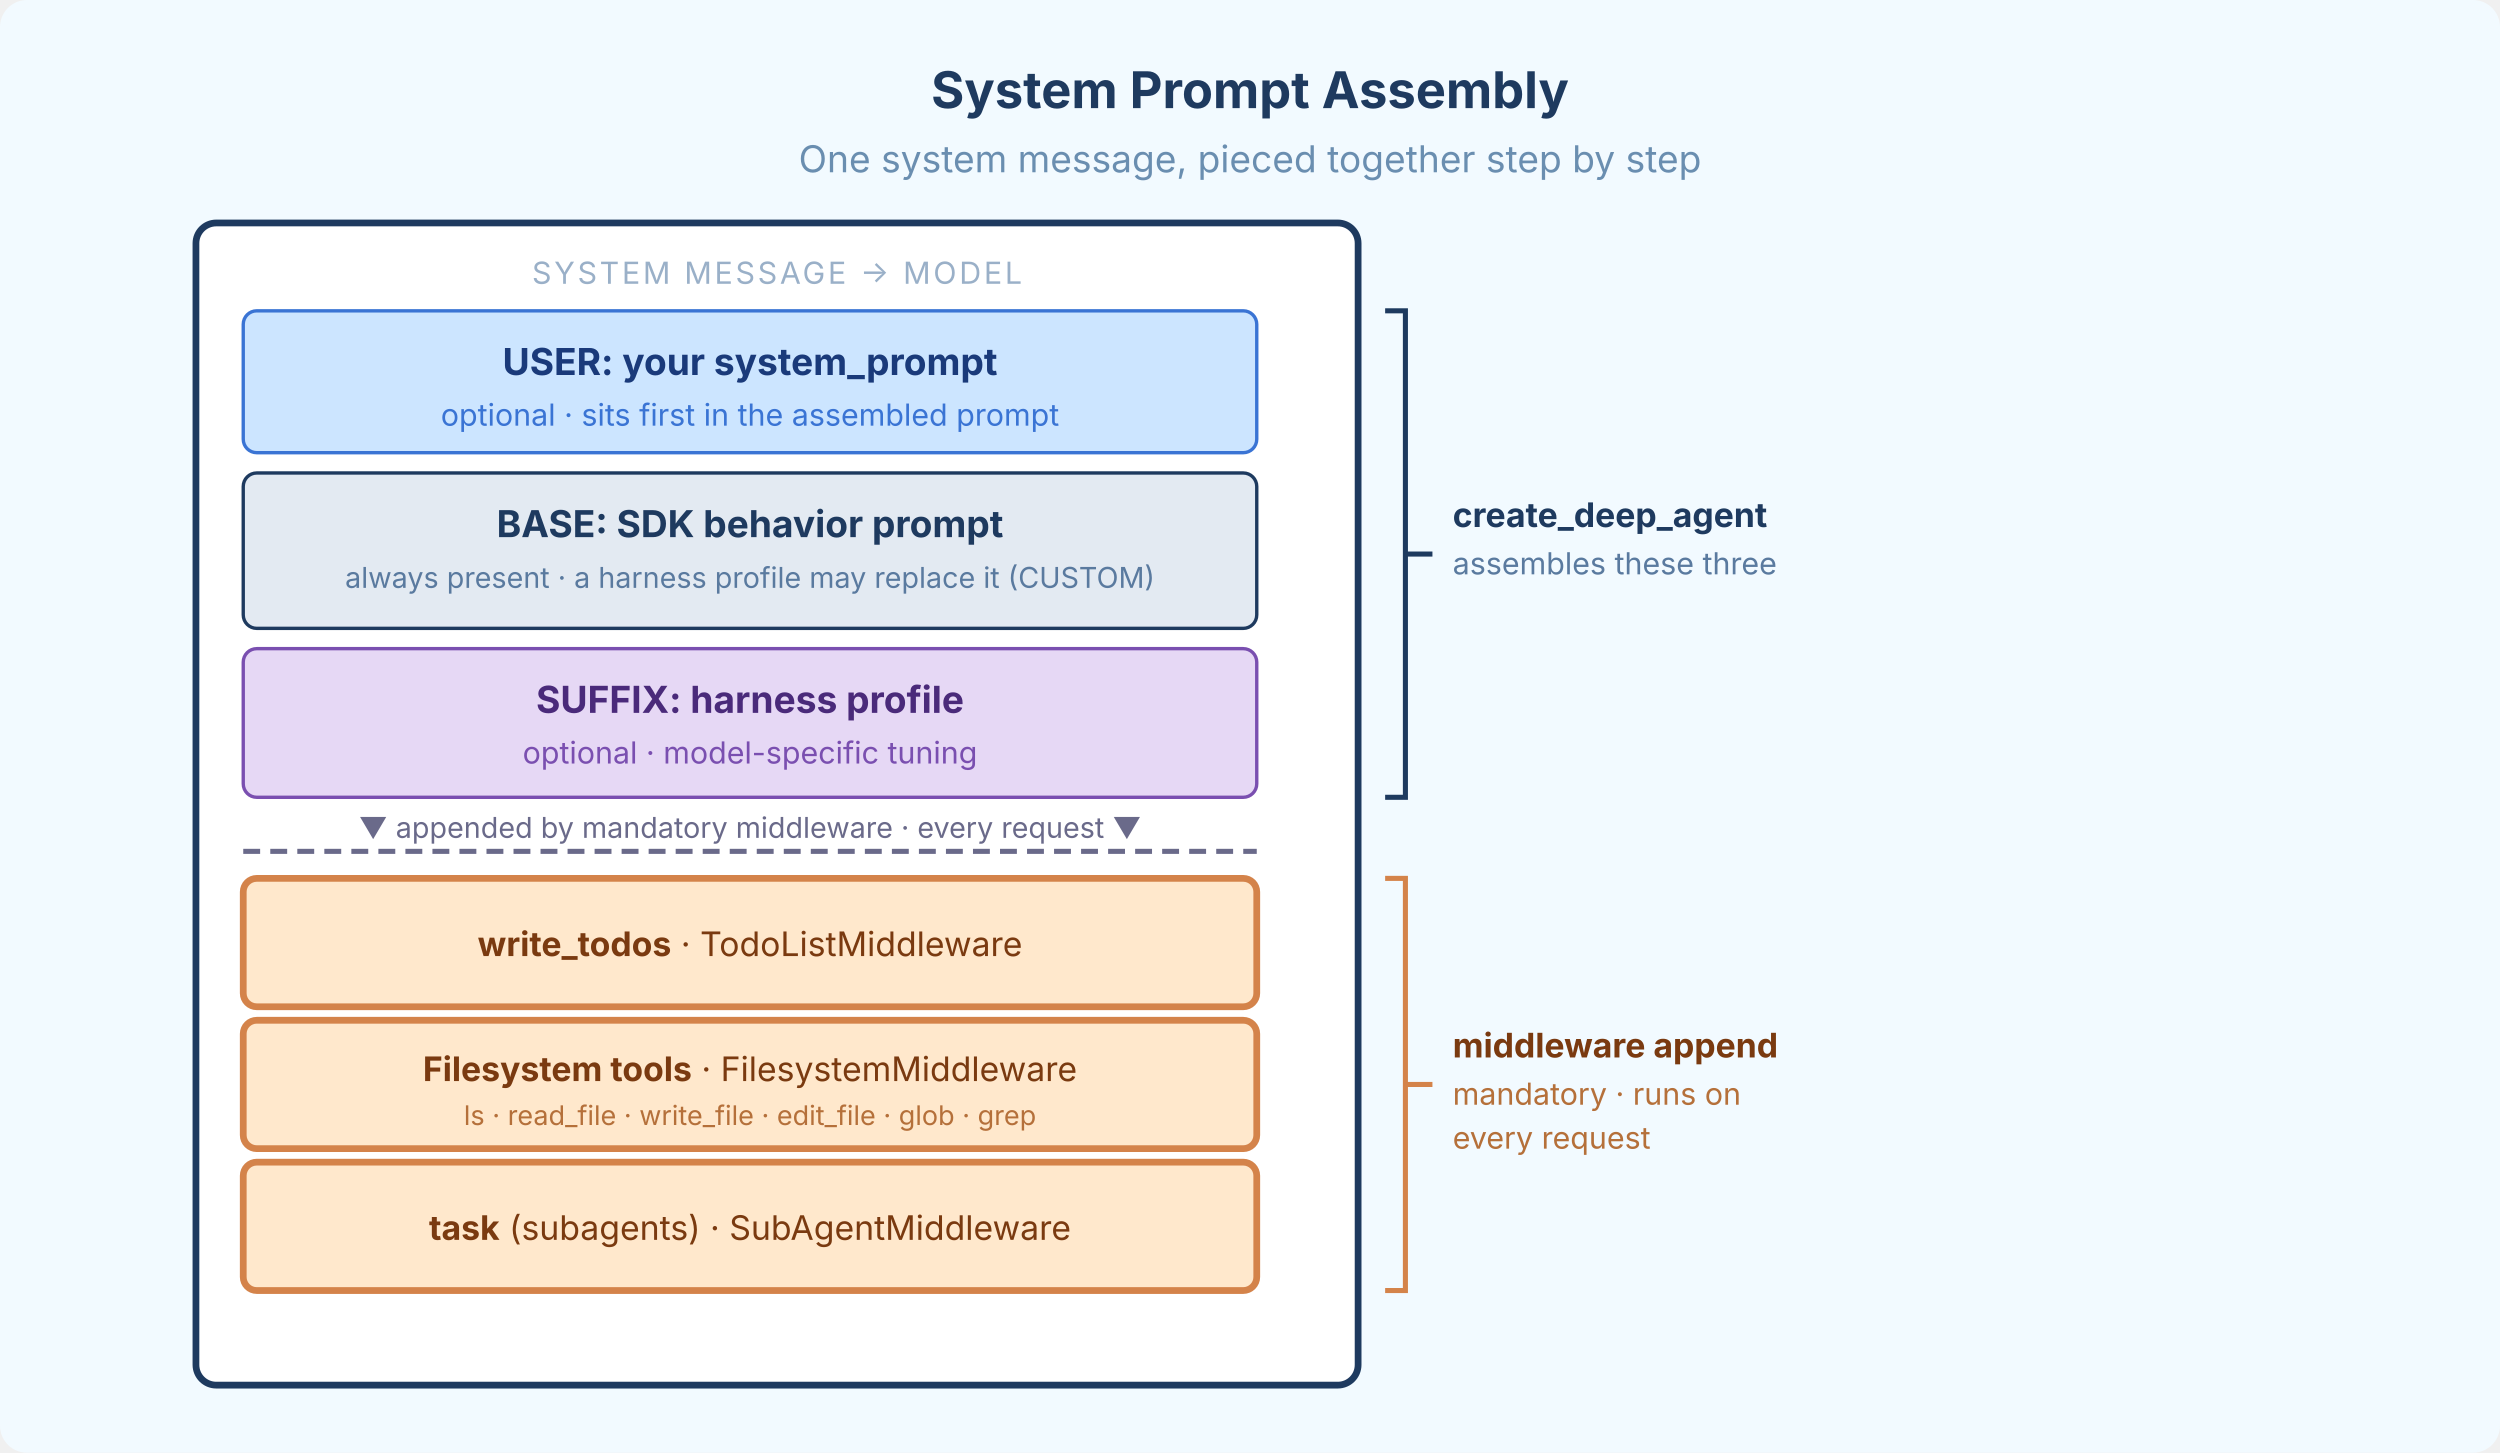
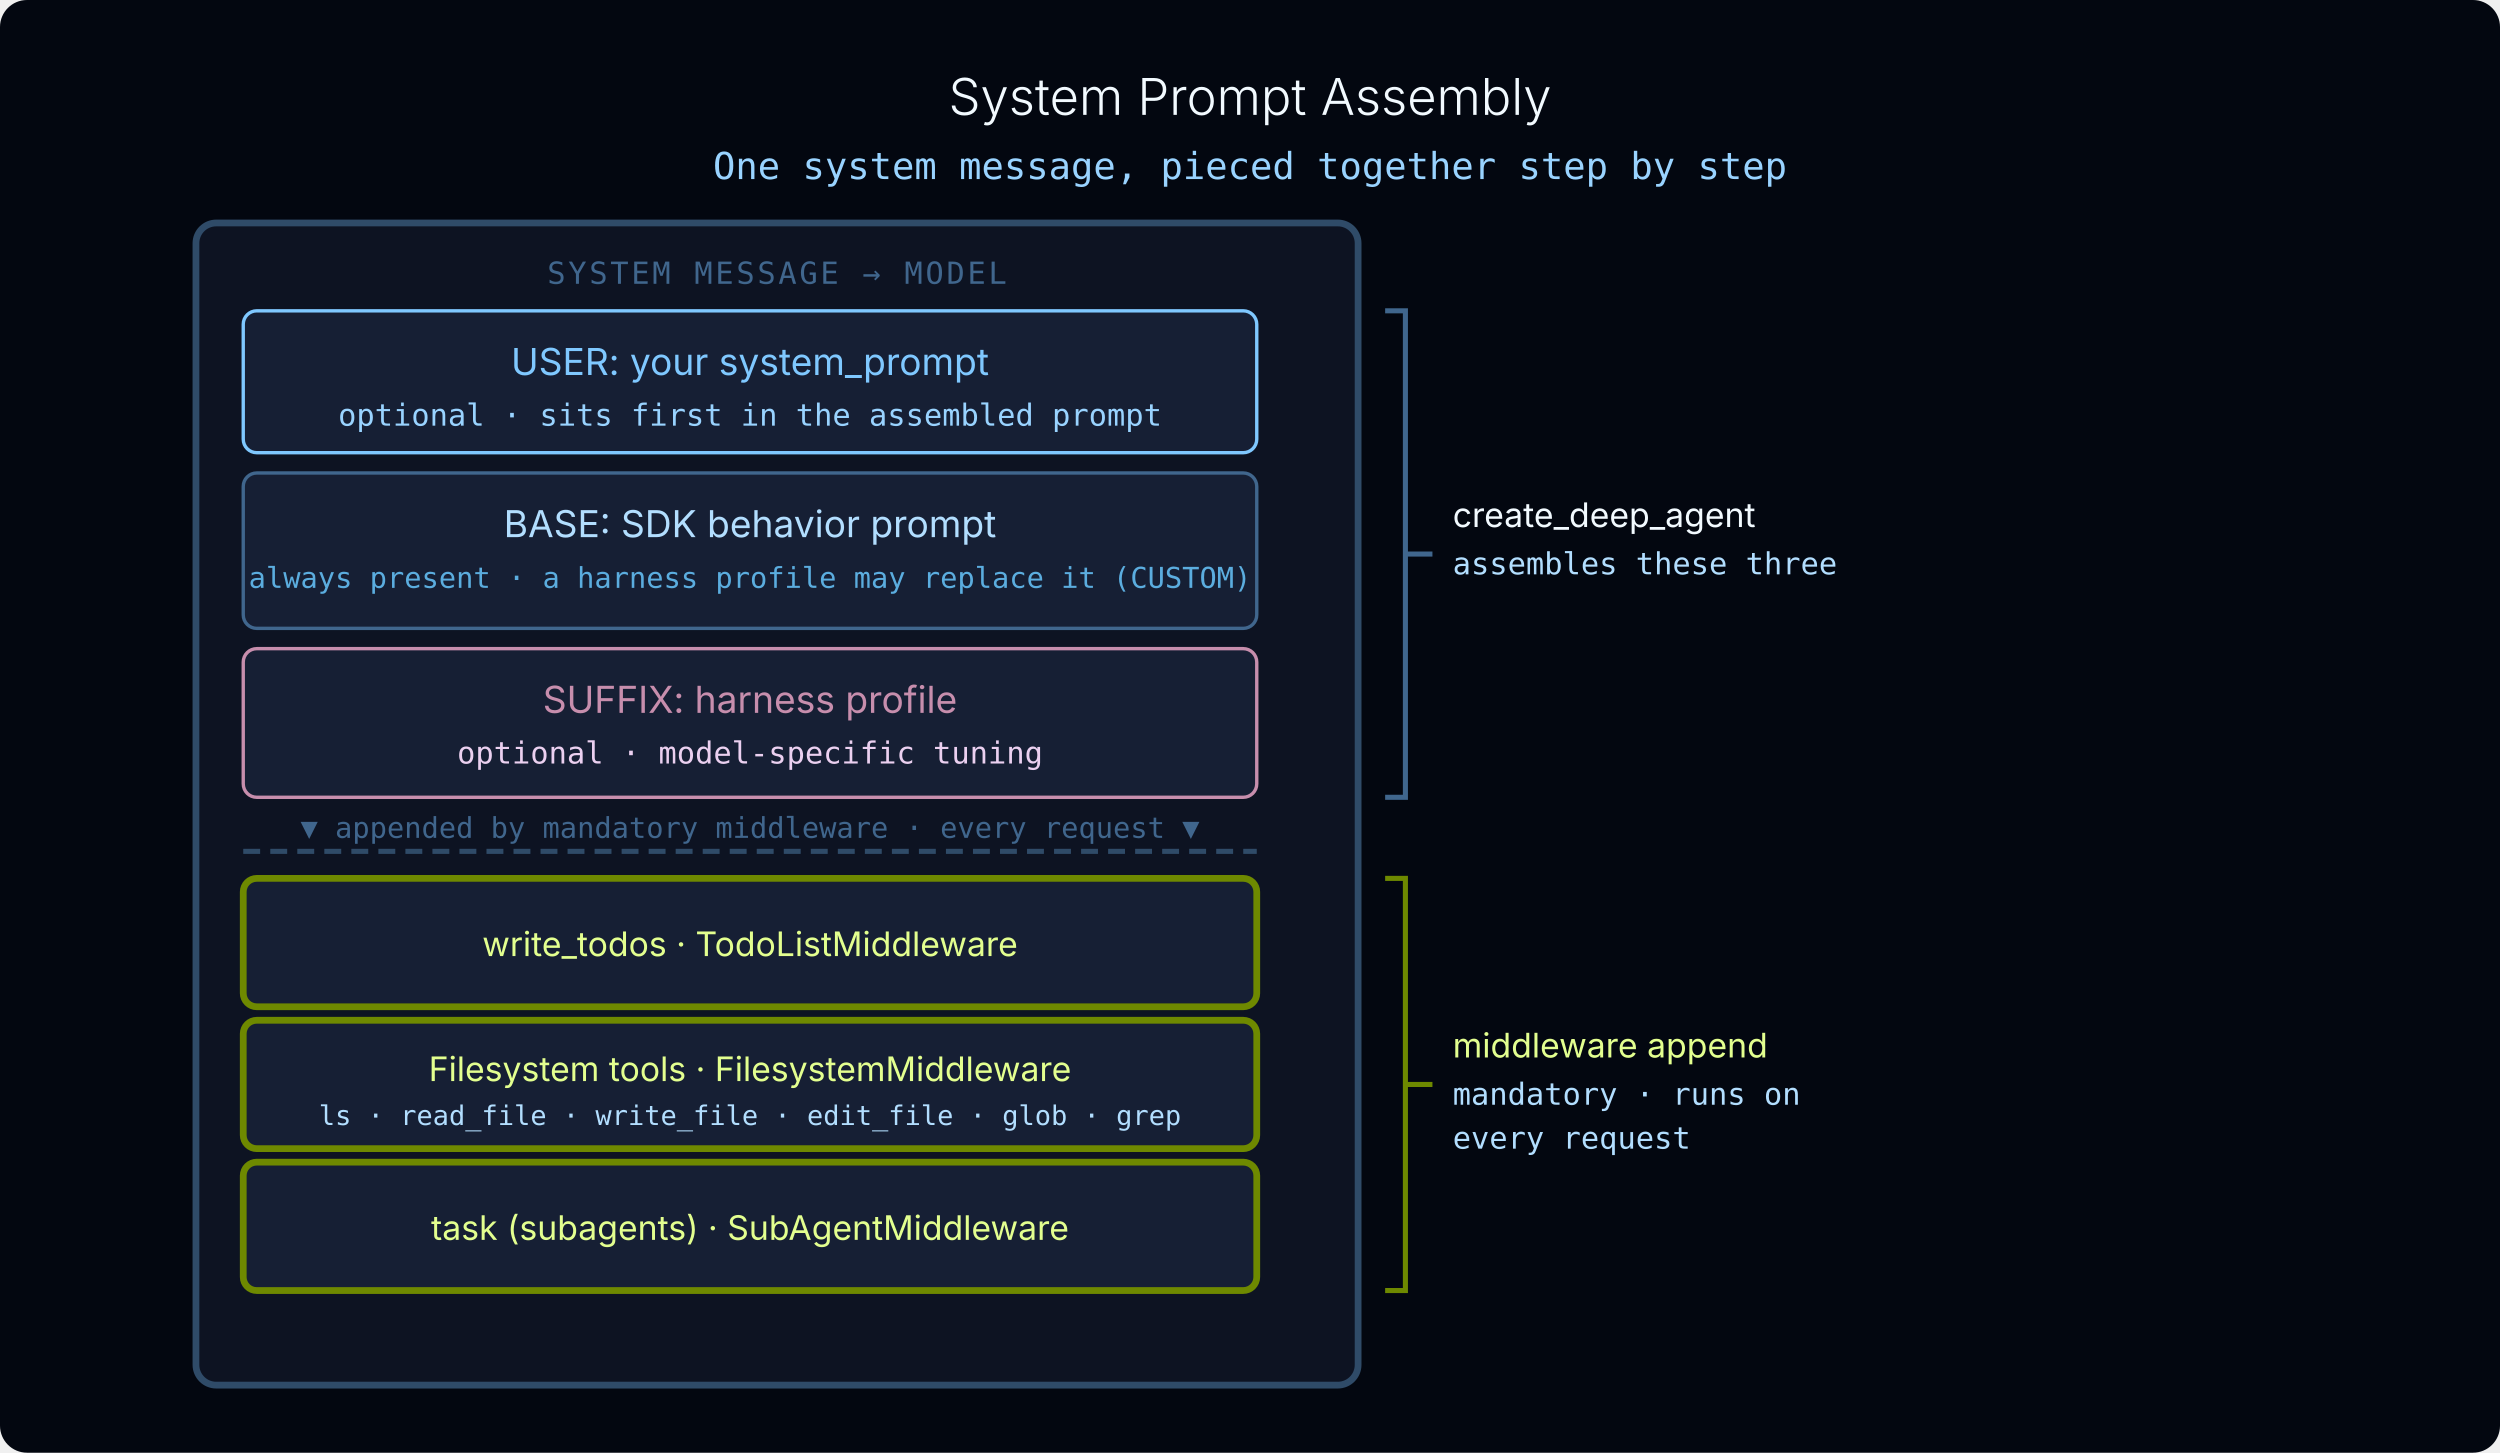
- <svg xmlns="http://www.w3.org/2000/svg" width="740" height="430" font-family="-apple-system, BlinkMacSystemFont, 'Segoe UI', sans-serif">
-   <rect width="740" height="430" fill="#F2FAFF" rx="8" />
-   <text x="370" y="32" text-anchor="middle" font-size="15" font-weight="700" fill="#1E3A5F">System Prompt Assembly</text>
-   <text x="370" y="51" text-anchor="middle" font-size="11" fill="#6A8EB0">One system message, pieced together step by step</text>
-   <rect x="58" y="66" width="344" height="344" rx="6" fill="white" stroke="#1E3A5F" stroke-width="2" />
-   <text x="230" y="84" text-anchor="middle" font-size="9" fill="#9AB0C8" letter-spacing="0.8">SYSTEM MESSAGE  →  MODEL</text>
-   <rect x="72" y="92" width="300" height="42" rx="4" fill="#CCE5FF" stroke="#3A74D4" stroke-width="1" />
-   <text x="222" y="111" text-anchor="middle" font-size="11" font-weight="700" fill="#1A3A7A">USER: your system_prompt</text>
-   <text x="222" y="126" text-anchor="middle" font-size="9" fill="#3A74D4">optional · sits first in the assembled prompt</text>
-   <rect x="72" y="140" width="300" height="46" rx="4" fill="#E3EAF2" stroke="#1E3A5F" stroke-width="1" />
-   <text x="222" y="159" text-anchor="middle" font-size="11" font-weight="700" fill="#1E3A5F">BASE: SDK behavior prompt</text>
-   <text x="222" y="174" text-anchor="middle" font-size="8.5" fill="#5A7A9F">always present · a harness profile may replace it (CUSTOM)</text>
-   <rect x="72" y="192" width="300" height="44" rx="4" fill="#E6D8F5" stroke="#7A4FB0" stroke-width="1" />
-   <text x="222" y="211" text-anchor="middle" font-size="11" font-weight="700" fill="#4A2A7A">SUFFIX: harness profile</text>
-   <text x="222" y="226" text-anchor="middle" font-size="9" fill="#7A4FB0">optional · model-specific tuning</text>
-   <line x1="72" y1="252" x2="372" y2="252" stroke="#6A6A8A" stroke-width="1.5" stroke-dasharray="5,3" />
-   <text x="222" y="248" text-anchor="middle" font-size="8.5" fill="#6A6A8A">▼  appended by mandatory middleware · every request  ▼</text>
-   <rect x="72" y="260" width="300" height="38" rx="4" fill="#FFE8CC" stroke="#D4834A" stroke-width="2" />
-   <text x="222" y="283" text-anchor="middle" font-size="10" fill="#7A3A10">
-     <tspan font-weight="700">write_todos</tspan>  ·  TodoListMiddleware</text>
-   <rect x="72" y="302" width="300" height="38" rx="4" fill="#FFE8CC" stroke="#D4834A" stroke-width="2" />
-   <text x="222" y="320" text-anchor="middle" font-size="10" fill="#7A3A10">
-     <tspan font-weight="700">Filesystem tools</tspan>  ·  FilesystemMiddleware</text>
-   <text x="222" y="333" text-anchor="middle" font-size="8" fill="#B5703A">ls · read_file · write_file · edit_file · glob · grep</text>
-   <rect x="72" y="344" width="300" height="38" rx="4" fill="#FFE8CC" stroke="#D4834A" stroke-width="2" />
-   <text x="222" y="367" text-anchor="middle" font-size="10" fill="#7A3A10">
-     <tspan font-weight="700">task</tspan> (subagents)  ·  SubAgentMiddleware</text>
-   <path d="M 410 92 L 416 92 L 416 236 L 410 236" fill="none" stroke="#1E3A5F" stroke-width="1.5" />
-   <line x1="416" y1="164" x2="424" y2="164" stroke="#1E3A5F" stroke-width="1.5" />
-   <text x="430" y="156" font-size="10" font-weight="700" fill="#1E3A5F">create_deep_agent</text>
-   <text x="430" y="170" font-size="9" fill="#5A7A9F">assembles these three</text>
-   <path d="M 410 260 L 416 260 L 416 382 L 410 382" fill="none" stroke="#D4834A" stroke-width="1.5" />
-   <line x1="416" y1="321" x2="424" y2="321" stroke="#D4834A" stroke-width="1.5" />
-   <text x="430" y="313" font-size="10" font-weight="700" fill="#7A3A10">middleware append</text>
-   <text x="430" y="327" font-size="9" fill="#B5703A">mandatory · runs on</text>
-   <text x="430" y="340" font-size="9" fill="#B5703A">every request</text>
+ <svg xmlns="http://www.w3.org/2000/svg" width="740" height="430" font-family="'Inter', -apple-system, BlinkMacSystemFont, 'Segoe UI', sans-serif">
+   <rect width="740" height="430" fill="#030710" rx="8" />
+   <text x="370" y="34" text-anchor="middle" font-size="15" font-weight="300" fill="#F2FAFF">System Prompt Assembly</text>
+   <text x="370" y="53" text-anchor="middle" font-size="11" fill="#99D3FF" font-family="'IBM Plex Mono', ui-monospace, SFMono-Regular, Menlo, Consolas, monospace">One system message, pieced together step by step</text>
+   <rect x="58" y="66" width="344" height="344" rx="6" fill="#0D1322" stroke="#2F4B68" stroke-width="2" />
+   <text x="230" y="84" text-anchor="middle" font-size="9" fill="#40668D" letter-spacing="0.8" font-family="'IBM Plex Mono', ui-monospace, SFMono-Regular, Menlo, Consolas, monospace">SYSTEM MESSAGE  →  MODEL</text>
+   <rect x="72" y="92" width="300" height="42" rx="4" fill="#161F34" stroke="#7FC8FF" stroke-width="1" />
+   <text x="222" y="111" text-anchor="middle" font-size="11" font-weight="400" fill="#7FC8FF">USER: your system_prompt</text>
+   <text x="222" y="126" text-anchor="middle" font-size="9" fill="#99D3FF" font-family="'IBM Plex Mono', ui-monospace, SFMono-Regular, Menlo, Consolas, monospace">optional · sits first in the assembled prompt</text>
+   <rect x="72" y="140" width="300" height="46" rx="4" fill="#161F34" stroke="#40668D" stroke-width="1" />
+   <text x="222" y="159" text-anchor="middle" font-size="11" font-weight="400" fill="#B2DEFF">BASE: SDK behavior prompt</text>
+   <text x="222" y="174" text-anchor="middle" font-size="8.5" fill="#5BADDF" font-family="'IBM Plex Mono', ui-monospace, SFMono-Regular, Menlo, Consolas, monospace">always present · a harness profile may replace it (CUSTOM)</text>
+   <rect x="72" y="192" width="300" height="44" rx="4" fill="#161F34" stroke="#C78EAD" stroke-width="1" />
+   <text x="222" y="211" text-anchor="middle" font-size="11" font-weight="400" fill="#C78EAD">SUFFIX: harness profile</text>
+   <text x="222" y="226" text-anchor="middle" font-size="9" fill="#EBD0F0" font-family="'IBM Plex Mono', ui-monospace, SFMono-Regular, Menlo, Consolas, monospace">optional · model-specific tuning</text>
+   <line x1="72" y1="252" x2="372" y2="252" stroke="#2F4B68" stroke-width="1.5" stroke-dasharray="5,3" />
+   <text x="222" y="248" text-anchor="middle" font-size="8.5" fill="#40668D" font-family="'IBM Plex Mono', ui-monospace, SFMono-Regular, Menlo, Consolas, monospace">▼  appended by mandatory middleware · every request  ▼</text>
+   <rect x="72" y="260" width="300" height="38" rx="4" fill="#161F34" stroke="#6E8900" stroke-width="2" />
+   <text x="222" y="283" text-anchor="middle" font-size="10" fill="#E3FF8F">
+     <tspan font-weight="400">write_todos</tspan>  ·  TodoListMiddleware</text>
+   <rect x="72" y="302" width="300" height="38" rx="4" fill="#161F34" stroke="#6E8900" stroke-width="2" />
+   <text x="222" y="320" text-anchor="middle" font-size="10" fill="#E3FF8F">
+     <tspan font-weight="400">Filesystem tools</tspan>  ·  FilesystemMiddleware</text>
+   <text x="222" y="333" text-anchor="middle" font-size="8" fill="#B2DEFF" font-family="'IBM Plex Mono', ui-monospace, SFMono-Regular, Menlo, Consolas, monospace">ls · read_file · write_file · edit_file · glob · grep</text>
+   <rect x="72" y="344" width="300" height="38" rx="4" fill="#161F34" stroke="#6E8900" stroke-width="2" />
+   <text x="222" y="367" text-anchor="middle" font-size="10" fill="#E3FF8F">
+     <tspan font-weight="400">task</tspan> (subagents)  ·  SubAgentMiddleware</text>
+   <path d="M 410 92 L 416 92 L 416 236 L 410 236" fill="none" stroke="#40668D" stroke-width="1.5" />
+   <line x1="416" y1="164" x2="424" y2="164" stroke="#40668D" stroke-width="1.5" />
+   <text x="430" y="156" font-size="10" font-weight="400" fill="#F2FAFF">create_deep_agent</text>
+   <text x="430" y="170" font-size="9" fill="#B2DEFF" font-family="'IBM Plex Mono', ui-monospace, SFMono-Regular, Menlo, Consolas, monospace">assembles these three</text>
+   <path d="M 410 260 L 416 260 L 416 382 L 410 382" fill="none" stroke="#6E8900" stroke-width="1.5" />
+   <line x1="416" y1="321" x2="424" y2="321" stroke="#6E8900" stroke-width="1.5" />
+   <text x="430" y="313" font-size="10" font-weight="400" fill="#E3FF8F">middleware append</text>
+   <text x="430" y="327" font-size="9" fill="#B2DEFF" font-family="'IBM Plex Mono', ui-monospace, SFMono-Regular, Menlo, Consolas, monospace">mandatory · runs on</text>
+   <text x="430" y="340" font-size="9" fill="#B2DEFF" font-family="'IBM Plex Mono', ui-monospace, SFMono-Regular, Menlo, Consolas, monospace">every request</text>
</svg>
